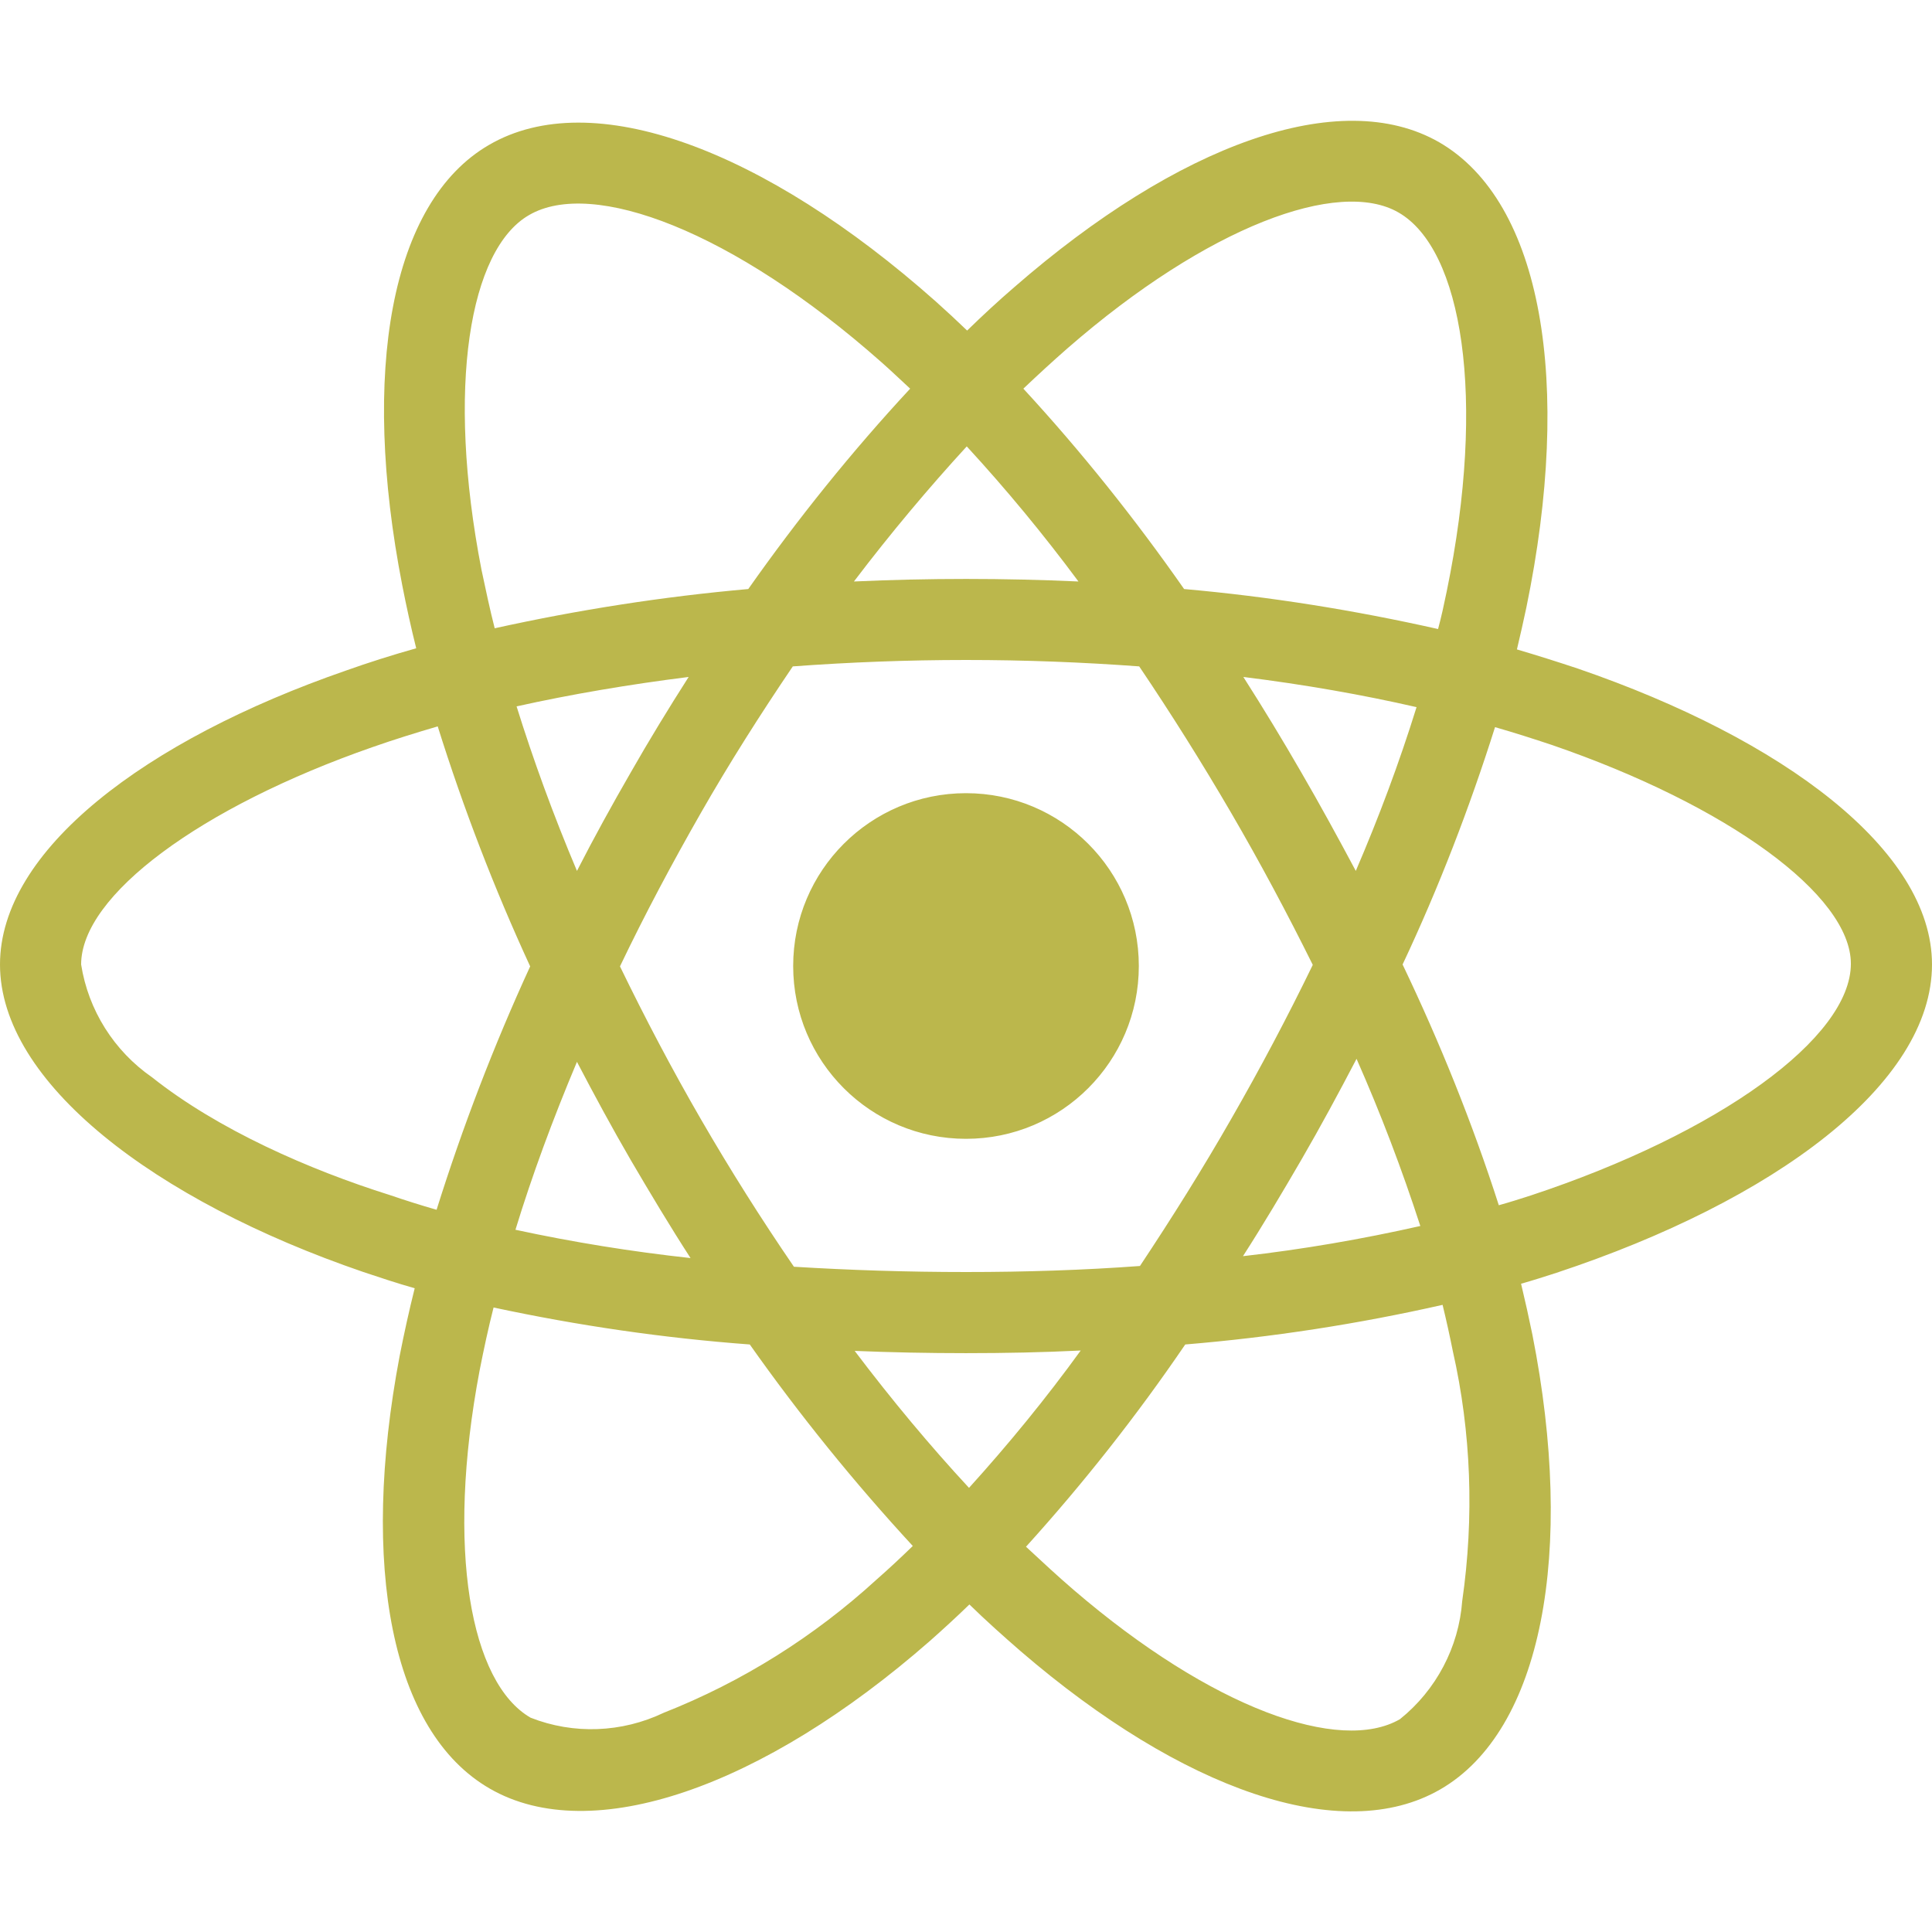
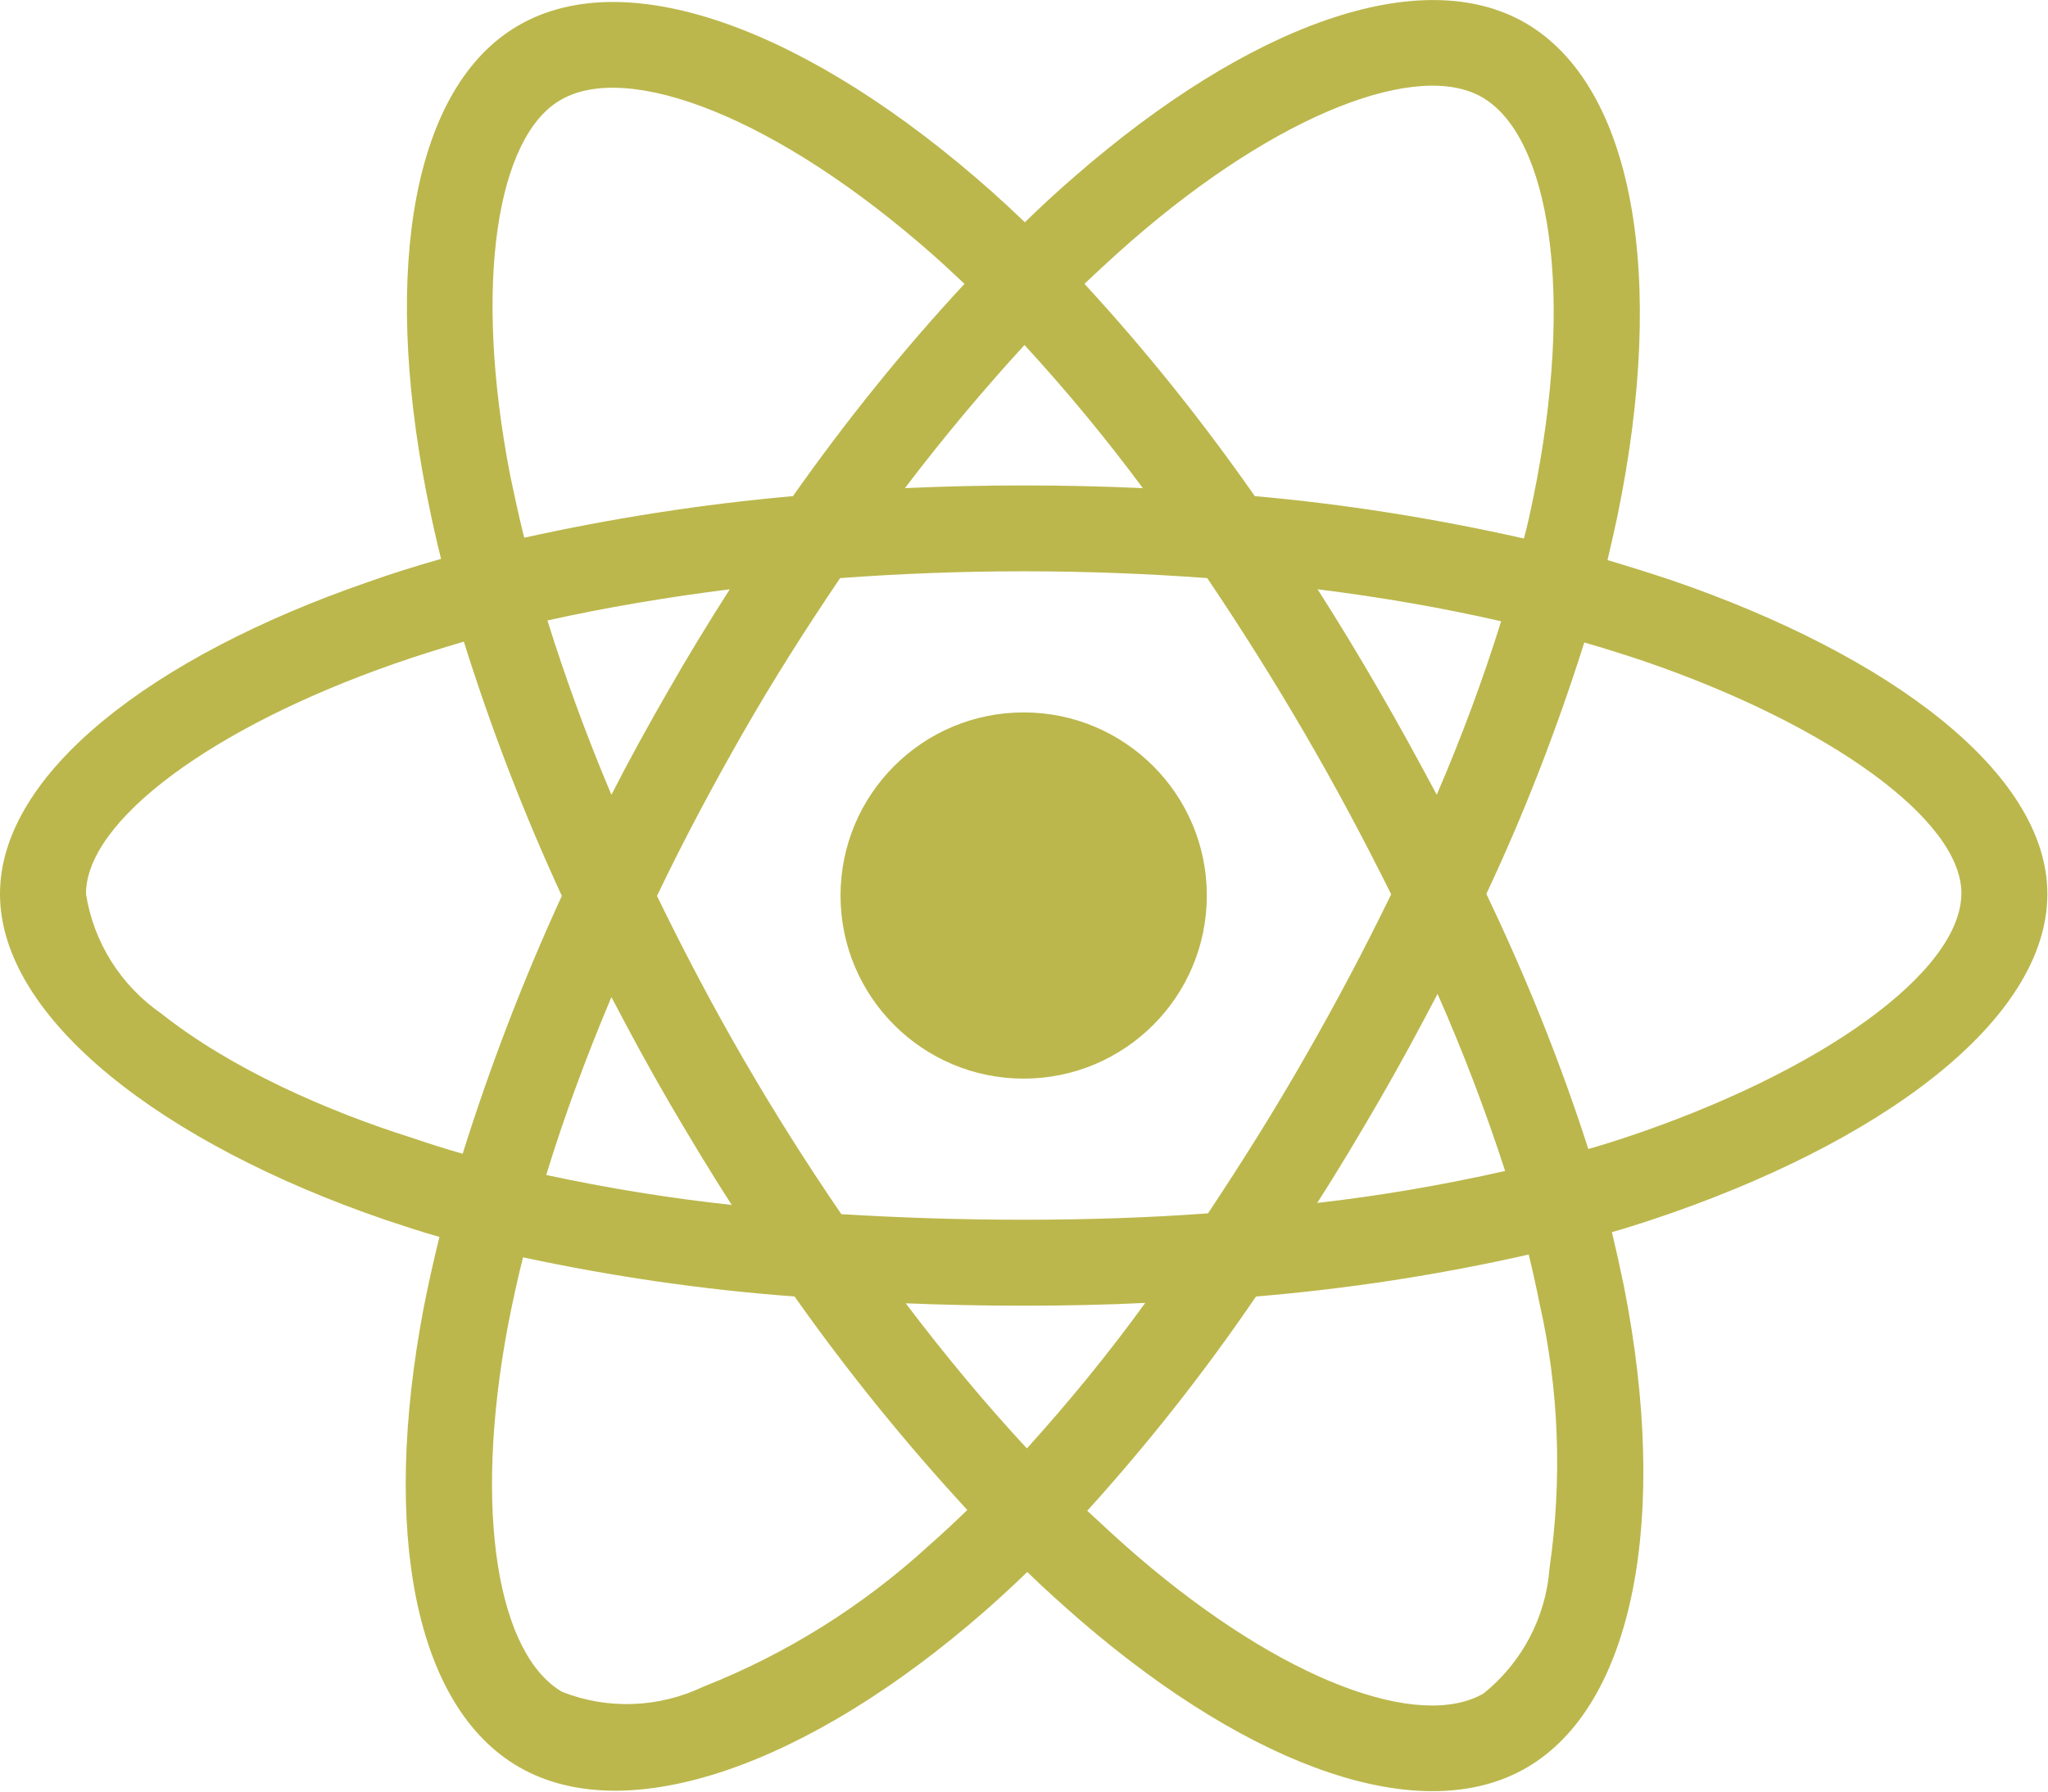
- <svg xmlns="http://www.w3.org/2000/svg" aria-hidden="true" data-prefix="fab" data-icon="react" class="svg-inline--fa fa-react fa-w-16" viewBox="0 0 512 512">
-   <path fill="rgb(187,183,76)" d="M418.2 177.2c-5.4-1.8-10.8-3.5-16.2-5.1.9-3.7 1.7-7.4 2.5-11.1 12.3-59.6 4.2-107.5-23.1-123.3-26.3-15.1-69.2.6-112.6 38.4-4.3 3.7-8.5 7.6-12.5 11.5-2.7-2.6-5.5-5.2-8.3-7.7-45.5-40.4-91.1-57.4-118.4-41.5-26.2 15.2-34 60.3-23 116.7 1.1 5.6 2.3 11.1 3.7 16.7-6.4 1.8-12.7 3.8-18.6 5.9C38.3 196.2 0 225.4 0 255.6c0 31.2 40.8 62.5 96.3 81.5 4.5 1.5 9 3 13.6 4.3-1.5 6-2.8 11.9-4 18-10.5 55.5-2.3 99.5 23.9 114.6 27 15.6 72.4-.4 116.6-39.1 3.5-3.1 7-6.3 10.5-9.7 4.4 4.3 9 8.4 13.6 12.4 42.8 36.8 85.1 51.7 111.2 36.6 27-15.6 35.8-62.9 24.4-120.5-.9-4.4-1.9-8.9-3-13.5 3.2-.9 6.3-1.9 9.4-2.9 57.7-19.1 99.5-50 99.5-81.7 0-30.3-39.4-59.7-93.8-78.4zM282.9 92.3c37.2-32.4 71.9-45.1 87.7-36 16.9 9.7 23.4 48.9 12.8 100.4-.7 3.4-1.4 6.7-2.3 10-22.2-5-44.7-8.6-67.3-10.6-13-18.6-27.2-36.4-42.6-53.1 3.9-3.7 7.7-7.2 11.7-10.7zM167.2 307.5c5.1 8.7 10.3 17.4 15.8 25.9-15.6-1.7-31.1-4.2-46.4-7.5 4.4-14.4 9.9-29.3 16.3-44.5 4.6 8.8 9.3 17.5 14.3 26.1zm-30.3-120.3c14.4-3.2 29.7-5.8 45.6-7.8-5.3 8.3-10.5 16.8-15.4 25.4-4.9 8.5-9.7 17.2-14.2 26-6.3-14.9-11.6-29.5-16-43.6zm27.4 68.9c6.6-13.8 13.8-27.3 21.4-40.6s15.8-26.2 24.4-38.9c15-1.1 30.3-1.7 45.9-1.7s31 .6 45.9 1.7c8.5 12.6 16.6 25.5 24.3 38.7s14.9 26.7 21.7 40.4c-6.7 13.8-13.9 27.4-21.6 40.8-7.6 13.3-15.7 26.2-24.2 39-14.9 1.1-30.4 1.6-46.1 1.6s-30.9-.5-45.6-1.4c-8.7-12.7-16.9-25.7-24.6-39s-14.8-26.8-21.5-40.6zm180.6 51.2c5.1-8.8 9.9-17.7 14.6-26.7 6.4 14.5 12 29.2 16.9 44.3-15.5 3.5-31.2 6.2-47 8 5.4-8.4 10.5-17 15.5-25.6zm14.4-76.5c-4.7-8.8-9.5-17.6-14.5-26.2-4.9-8.5-10-16.9-15.3-25.2 16.1 2 31.5 4.7 45.9 8-4.6 14.8-10 29.2-16.1 43.4zM256.2 118.3c10.5 11.4 20.4 23.4 29.6 35.8-19.8-.9-39.7-.9-59.5 0 9.8-12.9 19.9-24.9 29.9-35.8zM140.2 57c16.8-9.8 54.1 4.2 93.4 39 2.5 2.2 5 4.6 7.6 7-15.5 16.7-29.8 34.5-42.9 53.1-22.6 2-45 5.5-67.2 10.4-1.3-5.1-2.4-10.3-3.5-15.5-9.4-48.4-3.2-84.9 12.6-94zm-24.5 263.6c-4.2-1.2-8.3-2.5-12.4-3.9-21.3-6.7-45.5-17.3-63-31.2-10.1-7-16.9-17.8-18.8-29.9 0-18.3 31.6-41.7 77.2-57.6 5.7-2 11.5-3.8 17.3-5.5 6.8 21.7 15 43 24.5 63.6-9.6 20.9-17.9 42.5-24.8 64.5zm116.6 98c-16.5 15.1-35.6 27.1-56.4 35.3-11.1 5.3-23.9 5.8-35.3 1.3-15.9-9.2-22.5-44.5-13.5-92 1.1-5.6 2.3-11.2 3.7-16.7 22.4 4.8 45 8.1 67.9 9.8 13.2 18.7 27.7 36.6 43.2 53.4-3.2 3.1-6.4 6.1-9.6 8.9zm24.5-24.3c-10.2-11-20.4-23.2-30.3-36.3 9.6.4 19.5.6 29.5.6 10.3 0 20.4-.2 30.4-.7-9.2 12.7-19.1 24.8-29.6 36.4zm130.7 30c-.9 12.2-6.9 23.6-16.5 31.3-15.9 9.2-49.8-2.8-86.4-34.2-4.2-3.6-8.4-7.5-12.7-11.5 15.3-16.9 29.4-34.8 42.2-53.6 22.9-1.9 45.7-5.4 68.2-10.5 1 4.1 1.9 8.2 2.7 12.2 4.9 21.6 5.7 44.1 2.5 66.3zm18.2-107.5c-2.8.9-5.6 1.8-8.5 2.6-7-21.8-15.6-43.1-25.5-63.8 9.6-20.4 17.7-41.4 24.5-62.9 5.2 1.5 10.2 3.1 15 4.7 46.6 16 79.3 39.8 79.3 58 0 19.6-34.9 44.9-84.8 61.4zm-149.7-15c25.3 0 45.8-20.5 45.8-45.8s-20.5-45.8-45.8-45.8c-25.3 0-45.8 20.5-45.8 45.8s20.5 45.8 45.8 45.8z" />
+ <svg xmlns="http://www.w3.org/2000/svg" viewBox="0 0 2134 1867" fill-rule="evenodd" clip-rule="evenodd" stroke-linejoin="round" stroke-miterlimit="2">
+   <path d="M1742.5 605c-22.5-7.5-45-14.583-67.5-21.25 3.75-15.417 7.083-30.833 10.417-46.25 51.25-248.333 17.5-447.917-96.25-513.75-109.584-62.917-288.334 2.5-469.167 160-17.917 15.417-35.417 31.667-52.083 47.917a1258.885 1258.885 0 00-34.584-32.084C843.75 31.25 653.75-39.583 540 26.667 430.833 90 398.333 277.917 444.167 512.917c4.583 23.333 9.583 46.25 15.416 69.583-26.666 7.5-52.916 15.833-77.5 24.583C159.583 684.167 0 805.833 0 931.667c0 130 170 260.416 401.25 339.583 18.75 6.25 37.5 12.5 56.667 17.917-6.25 25-11.667 49.583-16.667 75-43.75 231.25-9.583 414.583 99.583 477.5 112.5 65 301.667-1.667 485.834-162.917 14.583-12.917 29.166-26.25 43.75-40.417 18.333 17.917 37.5 35 56.666 51.667 178.334 153.333 354.584 215.417 463.334 152.5 112.5-65 149.166-262.083 101.666-502.083a1746.476 1746.476 0 00-12.5-56.25c13.334-3.75 26.25-7.917 39.167-12.084 240.417-79.583 414.583-208.333 414.583-340.416 0-126.25-164.166-248.75-390.833-326.667zm-563.75-353.75c155-135 299.583-187.917 365.417-150 70.416 40.417 97.5 203.75 53.333 418.333-2.917 14.167-5.833 27.917-9.583 41.667-92.5-20.833-186.25-35.833-280.417-44.167-54.167-77.5-113.333-151.666-177.5-221.25 16.25-15.416 32.083-30 48.75-44.583zm-482.083 896.667c21.25 36.25 42.916 72.5 65.833 107.916-65-7.083-129.583-17.5-193.333-31.25 18.333-60 41.25-122.083 67.916-185.416 19.167 36.666 38.75 72.916 59.584 108.75zm-126.25-501.25c60-13.334 123.75-24.167 190-32.5-22.084 34.583-43.75 70-64.167 105.833-20.417 35.417-40.417 71.667-59.167 108.333-26.25-62.083-48.333-122.916-66.666-181.666zM684.583 933.75c27.5-57.5 57.5-113.75 89.167-169.167 31.667-55.416 65.833-109.166 101.667-162.083 62.5-4.583 126.25-7.083 191.25-7.083s129.166 2.5 191.25 7.083a2911.788 2911.788 0 01101.25 161.25c32.083 55 62.083 111.25 90.416 168.333a2763.92 2763.92 0 01-90 170c-31.666 55.417-65.416 109.167-100.833 162.5-62.083 4.584-126.667 6.667-192.083 6.667-65.417 0-128.75-2.083-190-5.833a2533.849 2533.849 0 01-102.5-162.5C742.083 1047.5 712.5 991.25 684.583 933.75zm752.5 213.333c21.25-36.666 41.25-73.75 60.834-111.25 26.666 60.417 50 121.667 70.416 184.584-64.583 14.583-130 25.833-195.833 33.333 22.5-35 43.75-70.833 64.583-106.667zm60-318.75C1477.5 791.667 1457.5 755 1436.667 719.167a2708.988 2708.988 0 00-63.75-105c67.083 8.333 131.25 19.583 191.25 33.333-19.167 61.667-41.667 121.667-67.084 180.833zM1067.5 359.583c43.75 47.5 85 97.5 123.333 149.167-82.5-3.75-165.416-3.75-247.916 0C983.75 455 1025.833 405 1067.5 359.583zM584.167 104.167c70-40.834 225.416 17.5 389.166 162.5 10.417 9.166 20.834 19.166 31.667 29.166-64.583 69.584-124.167 143.75-178.75 221.25-94.167 8.334-187.5 22.917-280 43.334-5.417-21.25-10-42.917-14.583-64.584-39.167-201.666-13.334-353.75 52.5-391.666zm-102.084 1098.33c-17.5-5-34.583-10.417-51.666-16.25-88.75-27.917-189.584-72.083-262.5-130-42.084-29.167-70.417-74.167-78.334-124.583 0-76.25 131.667-173.75 321.667-240 23.75-8.334 47.917-15.834 72.083-22.917 28.334 90.417 62.5 179.167 102.084 265-40 87.083-74.584 177.083-103.334 268.75zm485.834 408.333c-68.75 62.917-148.334 112.917-235 147.084-46.25 22.083-99.584 24.166-147.084 5.416-66.25-38.333-93.75-185.416-56.25-383.333 4.584-23.333 9.584-46.667 15.417-69.583 93.333 20 187.5 33.75 282.917 40.833 55 77.917 115.416 152.5 180 222.5-13.334 12.917-26.667 25.417-40 37.083zM1070 1509.58c-42.5-45.833-85-96.666-126.25-151.25 40 1.667 81.25 2.5 122.917 2.5 42.916 0 85-.833 126.666-2.916C1155 1410.83 1113.75 1461.247 1070 1509.58zm544.583 125c-3.75 50.834-28.75 98.334-68.75 130.417-66.25 38.333-207.5-11.667-360-142.5-17.5-15-35-31.25-52.916-47.917 63.75-70.416 122.5-145 175.833-223.333a2054.051 2054.051 0 00284.167-43.75c4.166 17.083 7.916 34.167 11.25 50.833 20.416 90 23.75 183.75 10.416 276.25zm75.834-447.916c-11.667 3.75-23.334 7.5-35.417 10.833-29.167-90.833-65-179.583-106.25-265.833 40-85 73.75-172.5 102.083-262.084 21.667 6.25 42.5 12.917 62.5 19.584C1907.5 755.83 2043.75 854.997 2043.75 930.83c0 81.667-145.417 187.084-353.333 255.834zm-623.75-62.5c105.416 0 190.833-85.417 190.833-190.834 0-105.416-85.417-190.833-190.833-190.833-105.417 0-190.834 85.417-190.834 190.833 0 105.417 85.417 190.834 190.834 190.834z" fill="#bbb74c" fill-rule="nonzero" />
</svg>
